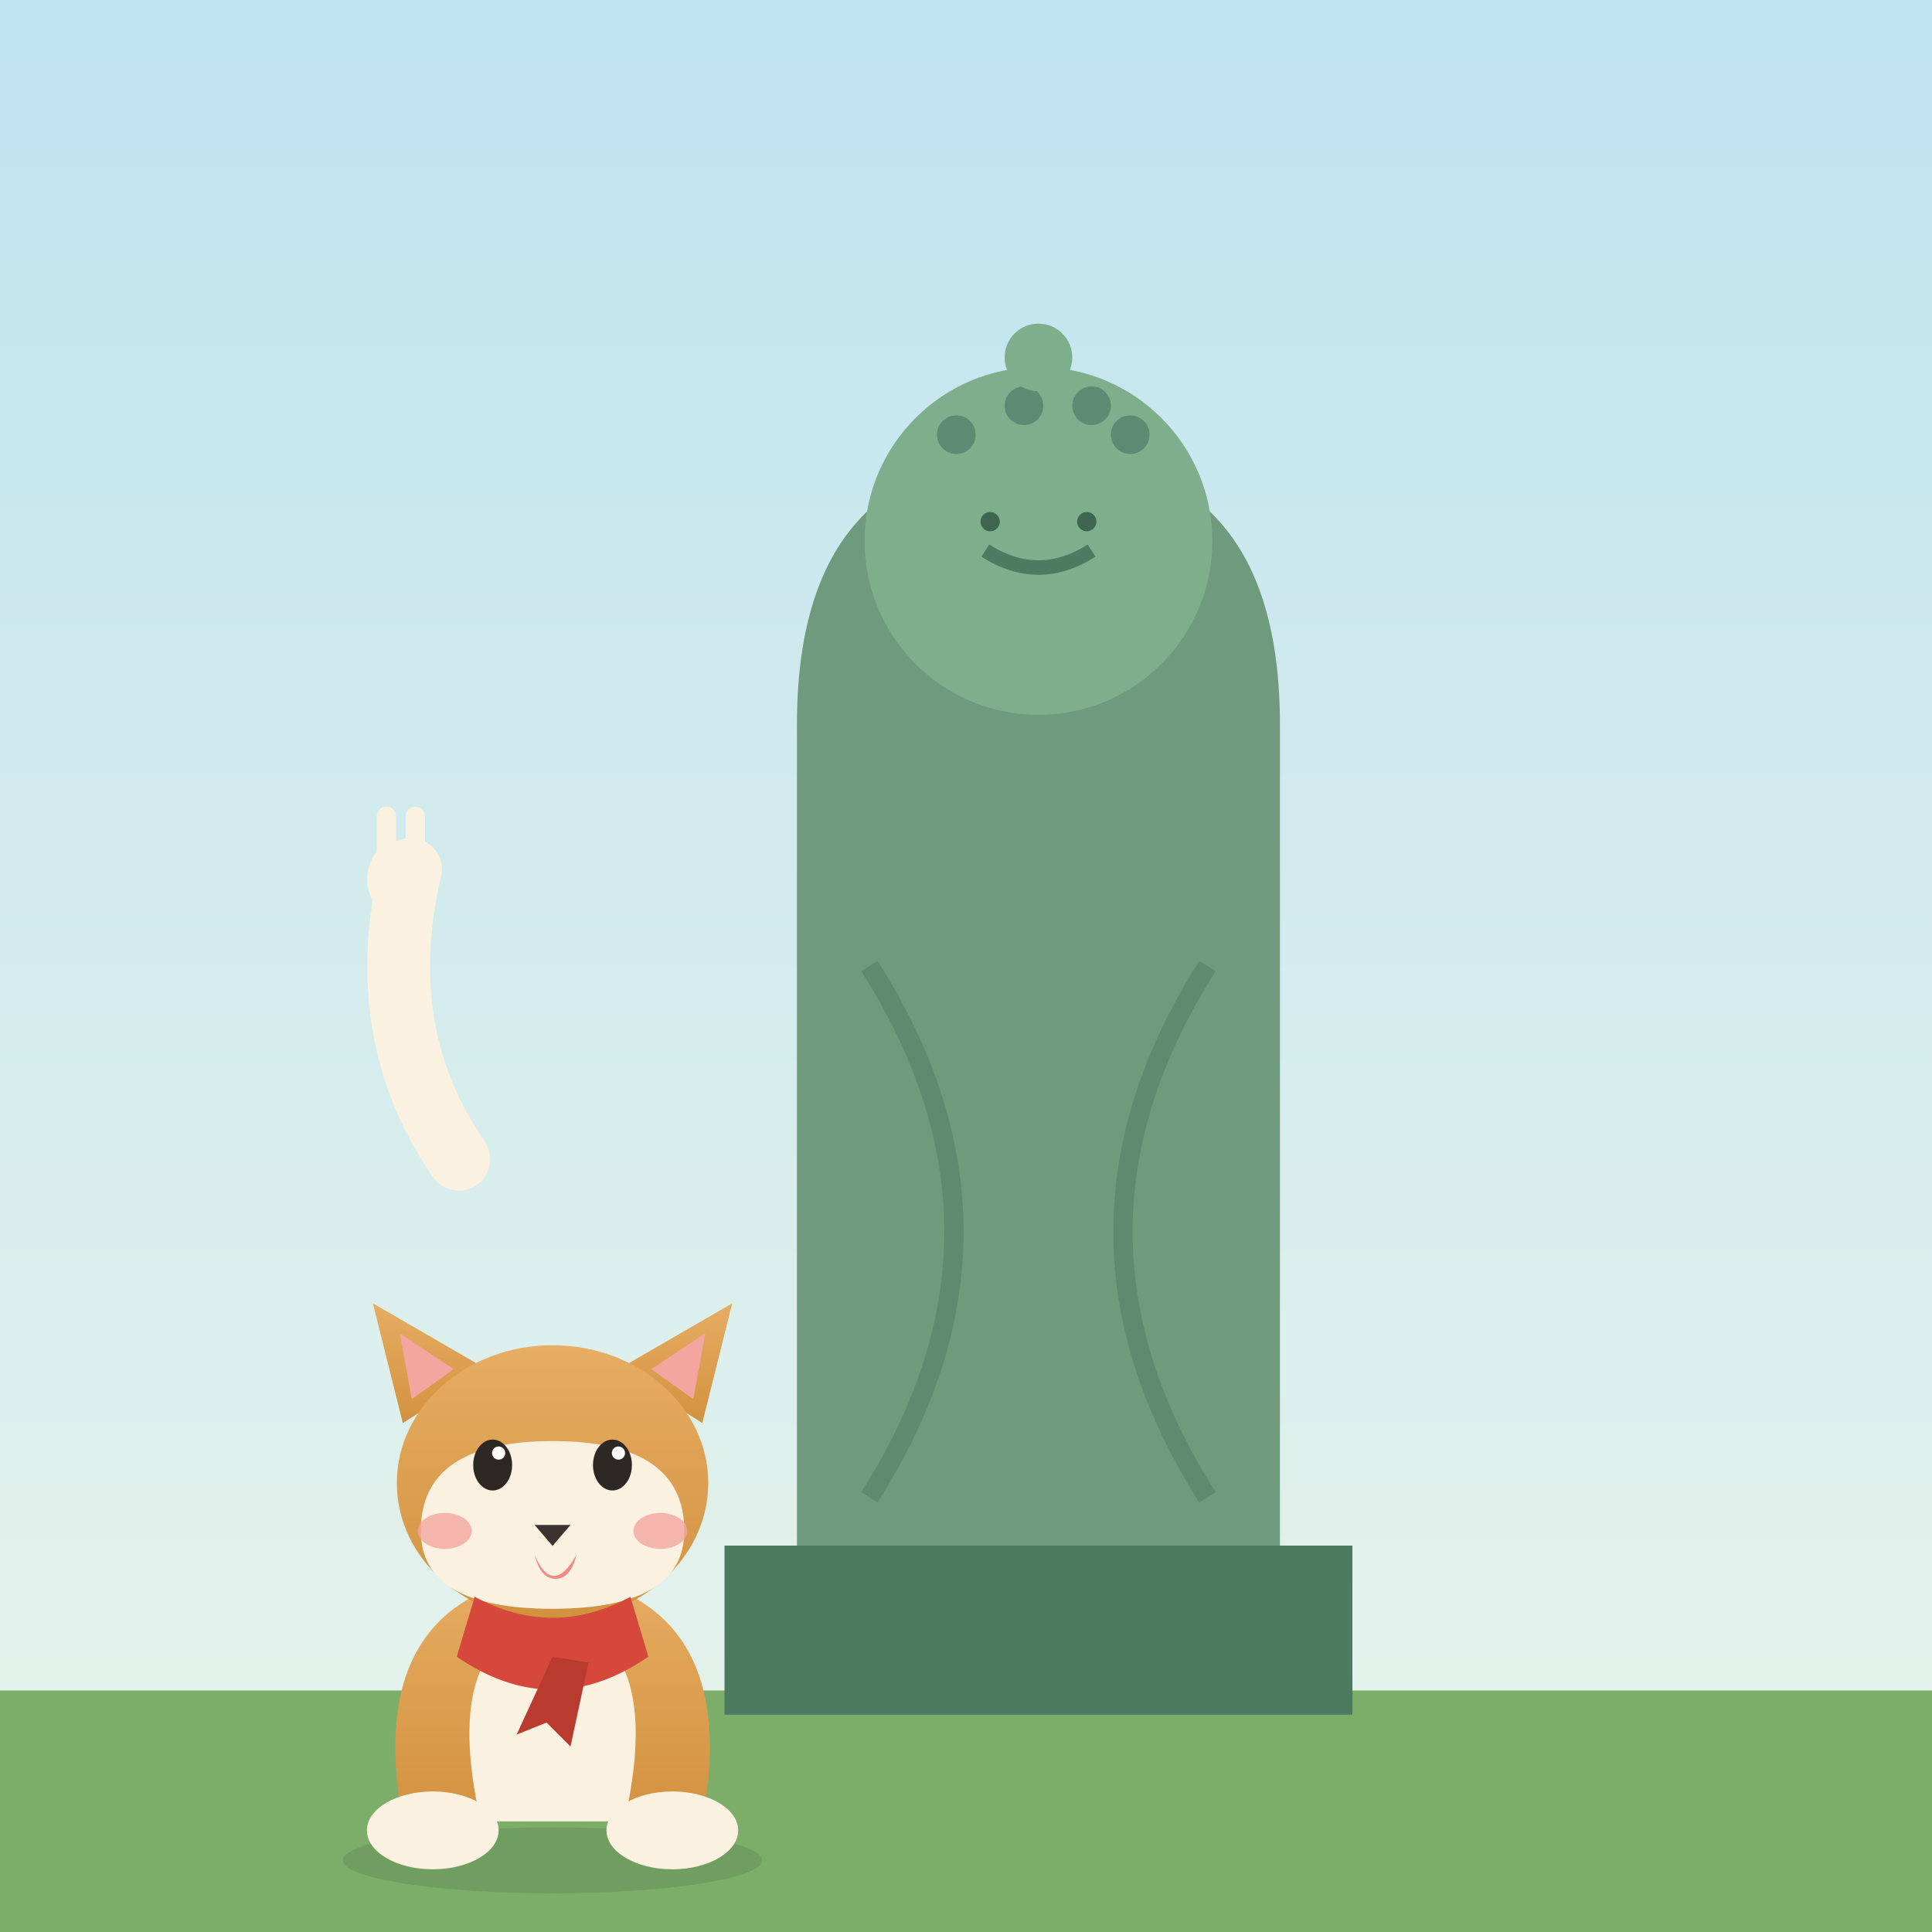
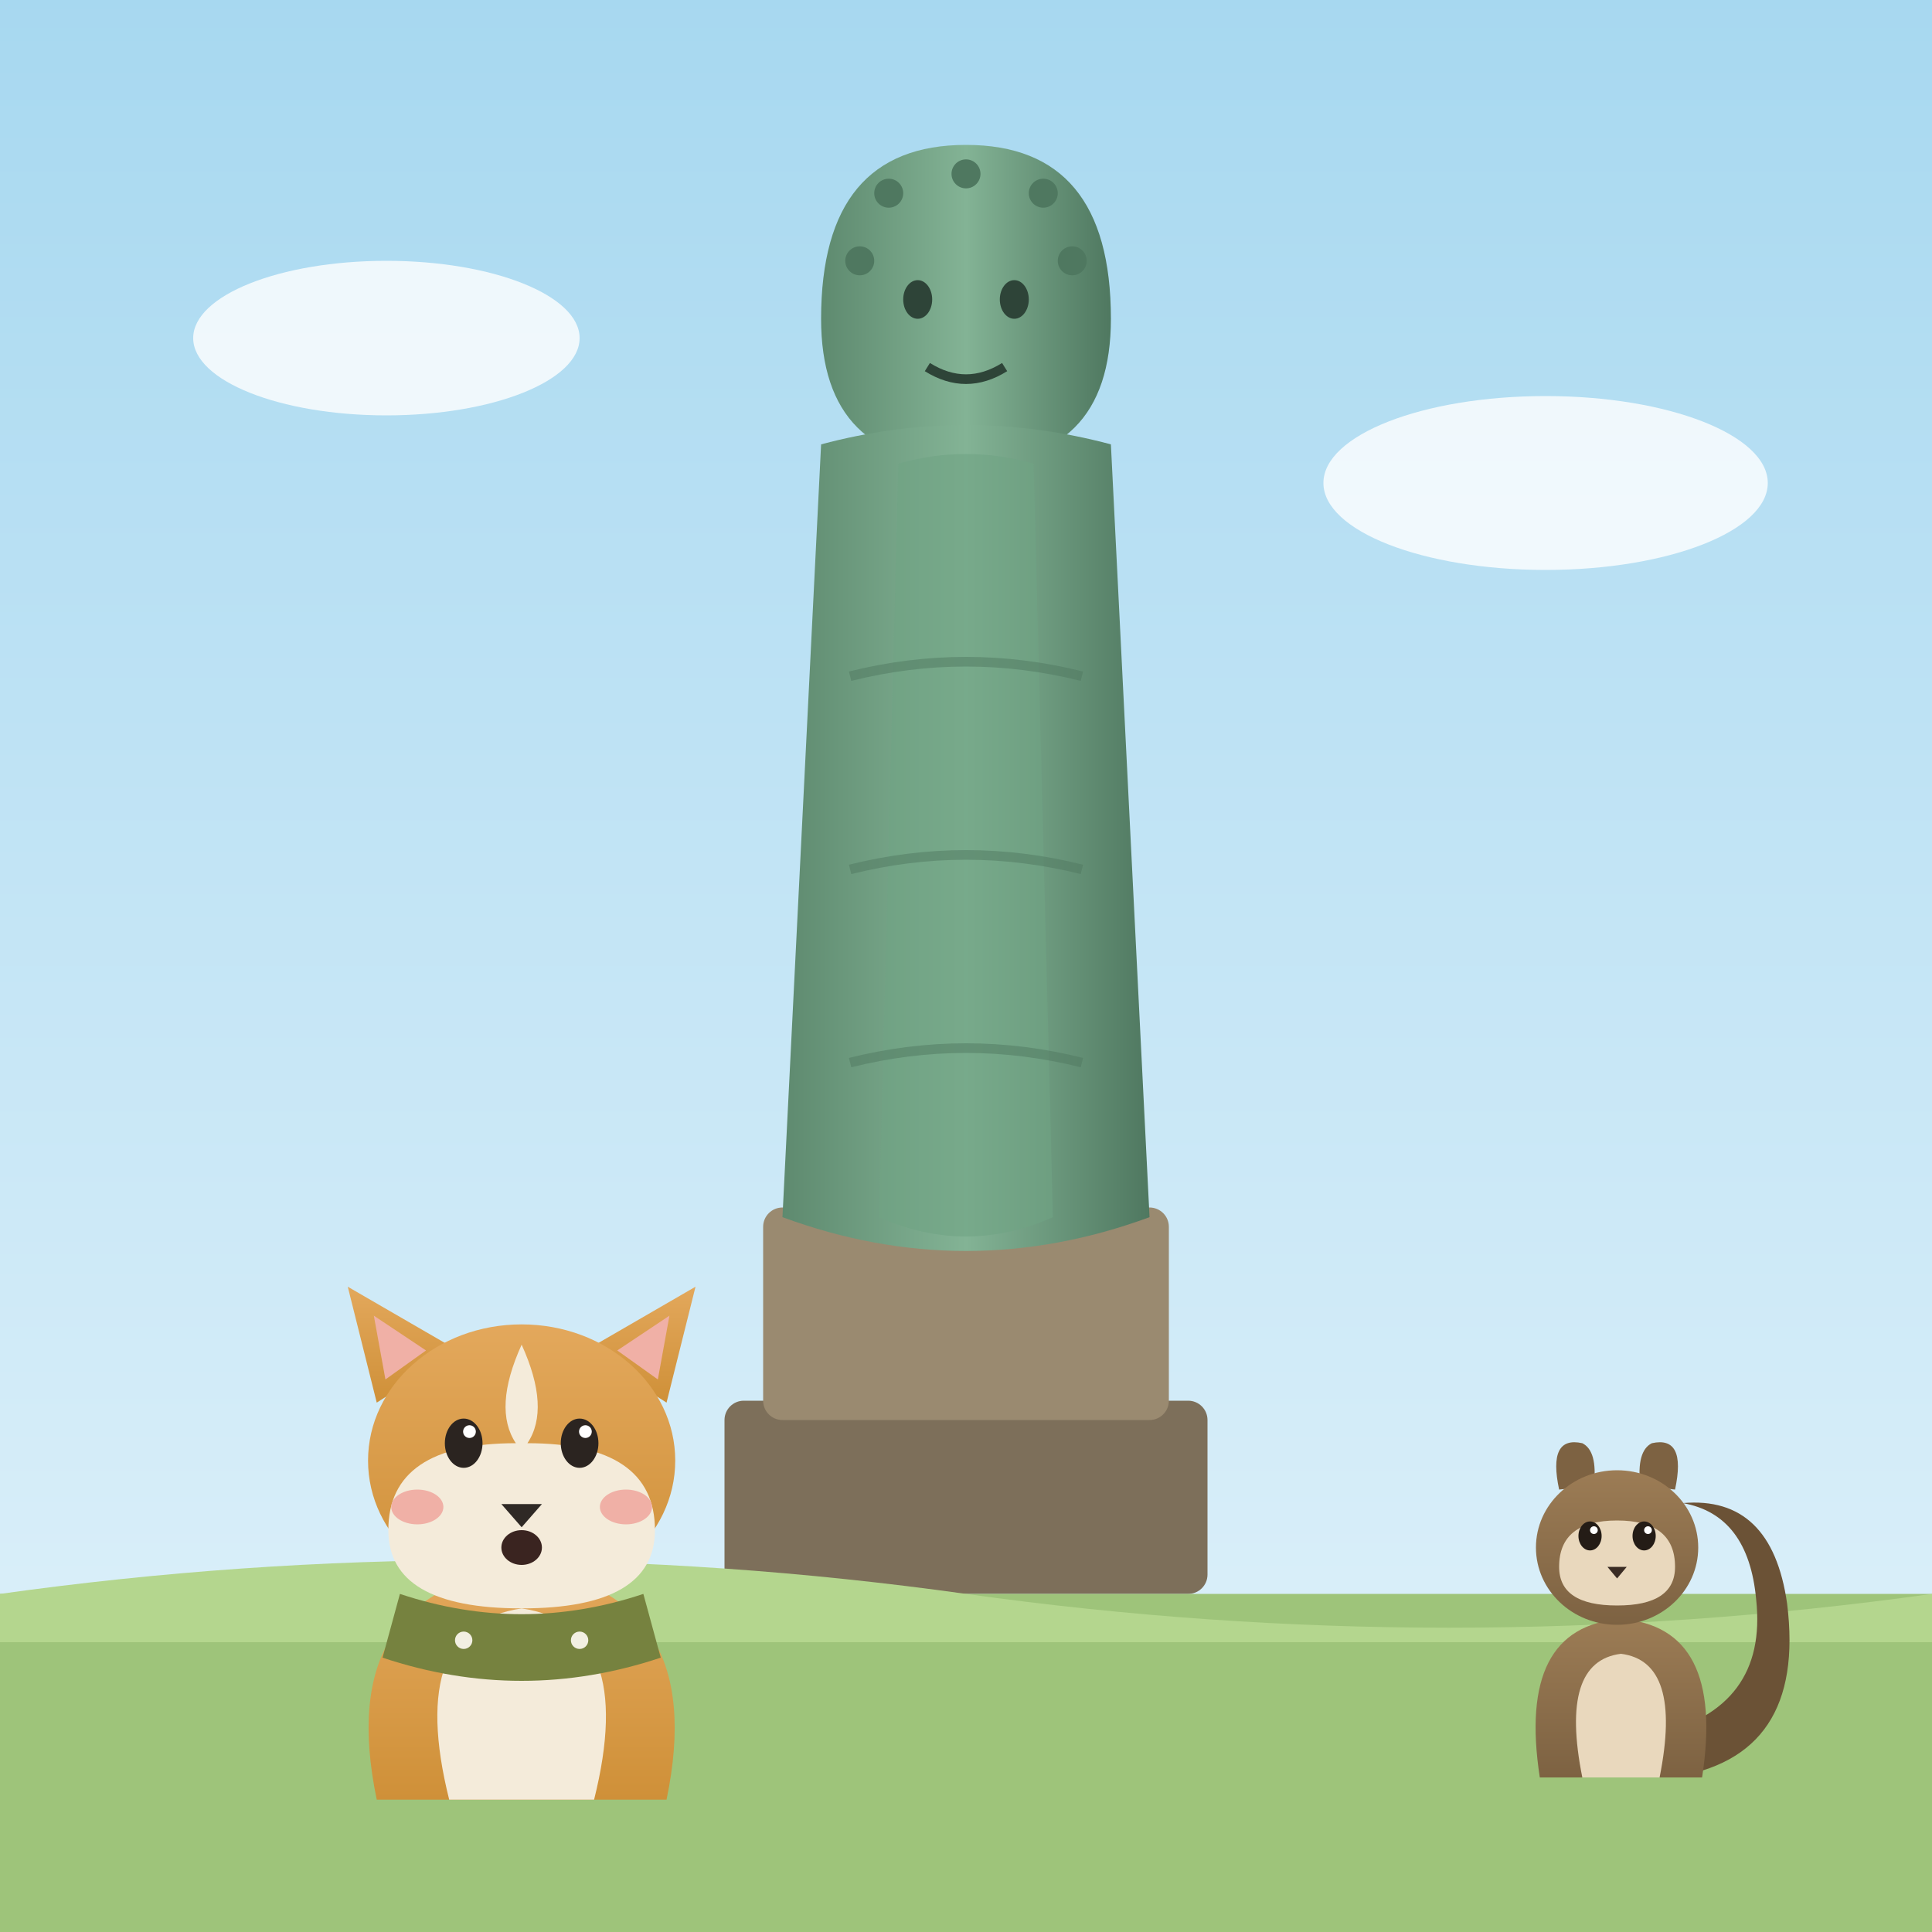
- <svg xmlns="http://www.w3.org/2000/svg" viewBox="0 0 400 400" role="img" aria-label="Mon-chan looking way, way up at an enormous bronze Buddha statue">
+ <svg xmlns="http://www.w3.org/2000/svg" viewBox="0 0 400 400" role="img" aria-label="Mon-chan and Cinnamon craning up at the giant bronze Ushiku Daibutsu">
  <defs>
    <linearGradient id="fur" x1="0" y1="0" x2="0" y2="1">
-       <stop offset="0" stop-color="#e7ad63" />
-       <stop offset="1" stop-color="#d2913f" />
+       <stop offset="0" stop-color="#e3a85c" />
+       <stop offset="1" stop-color="#cf9038" />
+     </linearGradient>
+     <linearGradient id="sq" x1="0" y1="0" x2="0" y2="1">
+       <stop offset="0" stop-color="#9c7c55" />
+       <stop offset="1" stop-color="#7d6242" />
    </linearGradient>
    <linearGradient id="sky" x1="0" y1="0" x2="0" y2="1">
-       <stop offset="0" stop-color="#bfe3f0" />
-       <stop offset="1" stop-color="#e8f4ea" />
+       <stop offset="0" stop-color="#a7d8f0" />
+       <stop offset="1" stop-color="#e3f3fb" />
+     </linearGradient>
+     <linearGradient id="bronze" x1="0" y1="0" x2="1" y2="0">
+       <stop offset="0" stop-color="#5e8a6f" />
+       <stop offset="0.5" stop-color="#83b395" />
+       <stop offset="1" stop-color="#4f7860" />
    </linearGradient>
  </defs>
  <rect width="400" height="400" fill="url(#sky)" />
-   <rect y="350" width="400" height="50" fill="#7cae6a" />
-   <rect x="150" y="320" width="130" height="35" fill="#4f7a62" />
-   <path d="M165 320 V150 q0 -56 50 -56 t50 56 v170z" fill="#6f9a7e" />
-   <circle cx="215" cy="112" r="36" fill="#7fae8c" />
-   <g fill="#5c8a72">
-     <circle cx="198" cy="90" r="4" />
-     <circle cx="212" cy="84" r="4" />
-     <circle cx="226" cy="84" r="4" />
-     <circle cx="234" cy="90" r="4" />
+   <ellipse cx="80" cy="70" rx="40" ry="16" fill="#fff" opacity="0.8" />
+   <ellipse cx="320" cy="100" rx="46" ry="18" fill="#fff" opacity="0.8" />
+   <rect x="150" y="290" width="100" height="40" rx="4" fill="#7d6f5a" />
+   <rect x="158" y="250" width="84" height="44" rx="4" fill="#9a8a70" />
+   <path d="M200 30 q-30 0 -30 36 q0 30 30 30 q30 0 30 -30 q0 -36 -30 -36z" fill="url(#bronze)" />
+   <g fill="#4f7860">
+     <circle cx="184" cy="40" r="3" />
+     <circle cx="200" cy="36" r="3" />
+     <circle cx="216" cy="40" r="3" />
+     <circle cx="178" cy="54" r="3" />
+     <circle cx="222" cy="54" r="3" />
  </g>
-   <circle cx="215" cy="74" r="7" fill="#7fae8c" />
-   <path d="M204 114 q11 7 22 0" stroke="#4f7a62" stroke-width="3" fill="none" />
-   <circle cx="205" cy="108" r="2" fill="#3f6650" />
-   <circle cx="225" cy="108" r="2" fill="#3f6650" />
-   <g stroke="#4f7a62" stroke-width="4" opacity="0.5" fill="none">
-     <path d="M180 200 q35 55 0 110" />
-     <path d="M250 200 q-35 55 0 110" />
+   <ellipse cx="190" cy="62" rx="3" ry="4" fill="#2e4438" />
+   <ellipse cx="210" cy="62" rx="3" ry="4" fill="#2e4438" />
+   <path d="M192 76 q8 5 16 0" fill="none" stroke="#2e4438" stroke-width="2" />
+   <path d="M170 92 q30 -8 60 0 l8 160 q-38 14 -76 0z" fill="url(#bronze)" />
+   <path d="M186 96 q14 -4 28 0 l4 156 q-18 8 -36 0z" fill="#6fa384" opacity="0.6" />
+   <g stroke="#4f7860" stroke-width="2" fill="none" opacity="0.5">
+     <path d="M176 140 q24 -6 48 0" />
+     <path d="M176 180 q24 -6 48 0" />
+     <path d="M176 220 q24 -6 48 0" />
  </g>
-   <g transform="translate(40,250) scale(0.62)">
-     <ellipse cx="120" cy="218" rx="70" ry="11" fill="#000" opacity="0.10" />
-     <path d="M70 205 q-14 -75 50 -83 q64 8 50 83 z" fill="url(#fur)" />
-     <path d="M96 205 q-14 -62 24 -68 q38 6 24 68 z" fill="#faf1e0" />
-     <ellipse cx="80" cy="208" rx="22" ry="13" fill="#faf1e0" />
-     <ellipse cx="160" cy="208" rx="22" ry="13" fill="#faf1e0" />
-     <g transform="translate(0,8)">
-       <path d="M70 64 l-10 -40 38 22z" fill="url(#fur)" />
-       <path d="M170 64 l10 -40 -38 22z" fill="url(#fur)" />
-       <path d="M73 56 l-4 -22 18 12z" fill="#f3a6a0" />
-       <path d="M167 56 l4 -22 -18 12z" fill="#f3a6a0" />
-       <ellipse cx="120" cy="84" rx="52" ry="46" fill="url(#fur)" />
-       <path d="M120 70 q-44 0 -44 30 q0 26 44 26 q44 0 44 -26 q0 -30 -44 -30z" fill="#faf1e0" />
-       <ellipse cx="84" cy="100" rx="9" ry="6" fill="#f3a6a0" opacity="0.8" />
-       <ellipse cx="156" cy="100" rx="9" ry="6" fill="#f3a6a0" opacity="0.8" />
-       <ellipse cx="100" cy="78" rx="6.5" ry="8.5" fill="#2e2824" />
-       <ellipse cx="140" cy="78" rx="6.5" ry="8.5" fill="#2e2824" />
-       <circle cx="102" cy="74" r="2.2" fill="#fff" />
-       <circle cx="142" cy="74" r="2.2" fill="#fff" />
-       <path d="M114 98 h12 l-6 7z" fill="#3a3330" />
-       <path d="M114 108 q6 14 14 0 q-2 8 -7 8 q-5 0 -7 -8z" fill="#f08a86" />
-     </g>
-     <path d="M88 150 q32 22 64 0 l-6 -20 q-26 14 -52 0z" fill="#d6483b" />
-     <path d="M120 150 l-12 26 10 -4 8 8 6 -28z" fill="#b93a2f" />
+   <rect y="330" width="400" height="70" fill="#9ec47a" />
+   <path d="M0 330 q100 -14 200 0 q100 14 200 0 v10 h-400z" fill="#b4d68e" />
+   <g transform="translate(36 252) scale(0.6)">
+     <path d="M70 201 q-15 -72 50 -80 q65 8 50 80 z" fill="url(#fur)" />
+     <path d="M95 201 q-15 -60 25 -66 q40 6 25 66 z" fill="#f4ebda" />
+     <path d="M70 64 l-10 -40 38 22z" fill="url(#fur)" />
+     <path d="M170 64 l10 -40 -38 22z" fill="url(#fur)" />
+     <path d="M73 56 l-4 -22 18 12z" fill="#f0b0a6" />
+     <path d="M167 56 l4 -22 -18 12z" fill="#f0b0a6" />
+     <path d="M78 130 q42 14 84 0 l6 22 q-48 16 -96 0z" fill="#76823f" />
+     <circle cx="100" cy="146" r="3" fill="#f2efe2" />
+     <circle cx="140" cy="146" r="3" fill="#f2efe2" />
+     <ellipse cx="120" cy="84" rx="53" ry="47" fill="url(#fur)" />
+     <path d="M120 44 q-10 22 -2 34 q-44 0 -44 30 q0 27 46 27 q46 0 46 -27 q0 -30 -44 -30 q8 -12 -2 -34z" fill="#f4ebda" />
+     <ellipse cx="84" cy="100" rx="9" ry="6" fill="#f0b0a6" />
+     <ellipse cx="156" cy="100" rx="9" ry="6" fill="#f0b0a6" />
+     <ellipse cx="100" cy="78" rx="6.5" ry="8.5" fill="#2b2420" />
+     <ellipse cx="140" cy="78" rx="6.5" ry="8.5" fill="#2b2420" />
+     <circle cx="102" cy="74" r="2.2" fill="#fff" />
+     <circle cx="142" cy="74" r="2.2" fill="#fff" />
+     <path d="M113 99 h14 l-7 8z" fill="#2f2925" />
+     <ellipse cx="120" cy="114" rx="7" ry="6" fill="#3a2420" />
  </g>
-   <path d="M95 240 q-18 -26 -10 -60" fill="none" stroke="#faf1e0" stroke-width="13" stroke-linecap="round" />
-   <g transform="translate(83,178)">
-     <ellipse cx="0" cy="4" rx="7" ry="8" fill="#faf1e0" />
-     <rect x="-5" y="-11" width="4" height="12" rx="2" fill="#faf1e0" />
-     <rect x="1" y="-11" width="4" height="12" rx="2" fill="#faf1e0" />
+   <g transform="translate(286 286) scale(0.4)">
+     <path d="M150 205 q70 -10 60 -90 q-8 -56 -54 -52 q34 6 38 50 q6 56 -52 70z" fill="#6b5236" />
+     <path d="M82 205 q-12 -78 42 -82 q54 4 42 82 z" fill="url(#sq)" />
+     <path d="M104 205 q-12 -60 20 -64 q32 4 20 64 z" fill="#e9d8bd" />
+     <path d="M92 56 q-6 -28 12 -24 q8 4 6 22z" fill="#7d6242" />
+     <path d="M152 56 q6 -28 -12 -24 q-8 4 -6 22z" fill="#7d6242" />
+     <ellipse cx="122" cy="86" rx="42" ry="40" fill="url(#sq)" />
+     <path d="M122 72 q-30 0 -30 24 q0 20 30 20 q30 0 30 -20 q0 -24 -30 -24z" fill="#e9d8bd" />
+     <ellipse cx="108" cy="80" rx="6" ry="7.5" fill="#241c16" />
+     <ellipse cx="136" cy="80" rx="6" ry="7.5" fill="#241c16" />
+     <circle cx="110" cy="77" r="2" fill="#fff" />
+     <circle cx="138" cy="77" r="2" fill="#fff" />
+     <path d="M117 96 h10 l-5 6z" fill="#3a2c24" />
  </g>
</svg>
